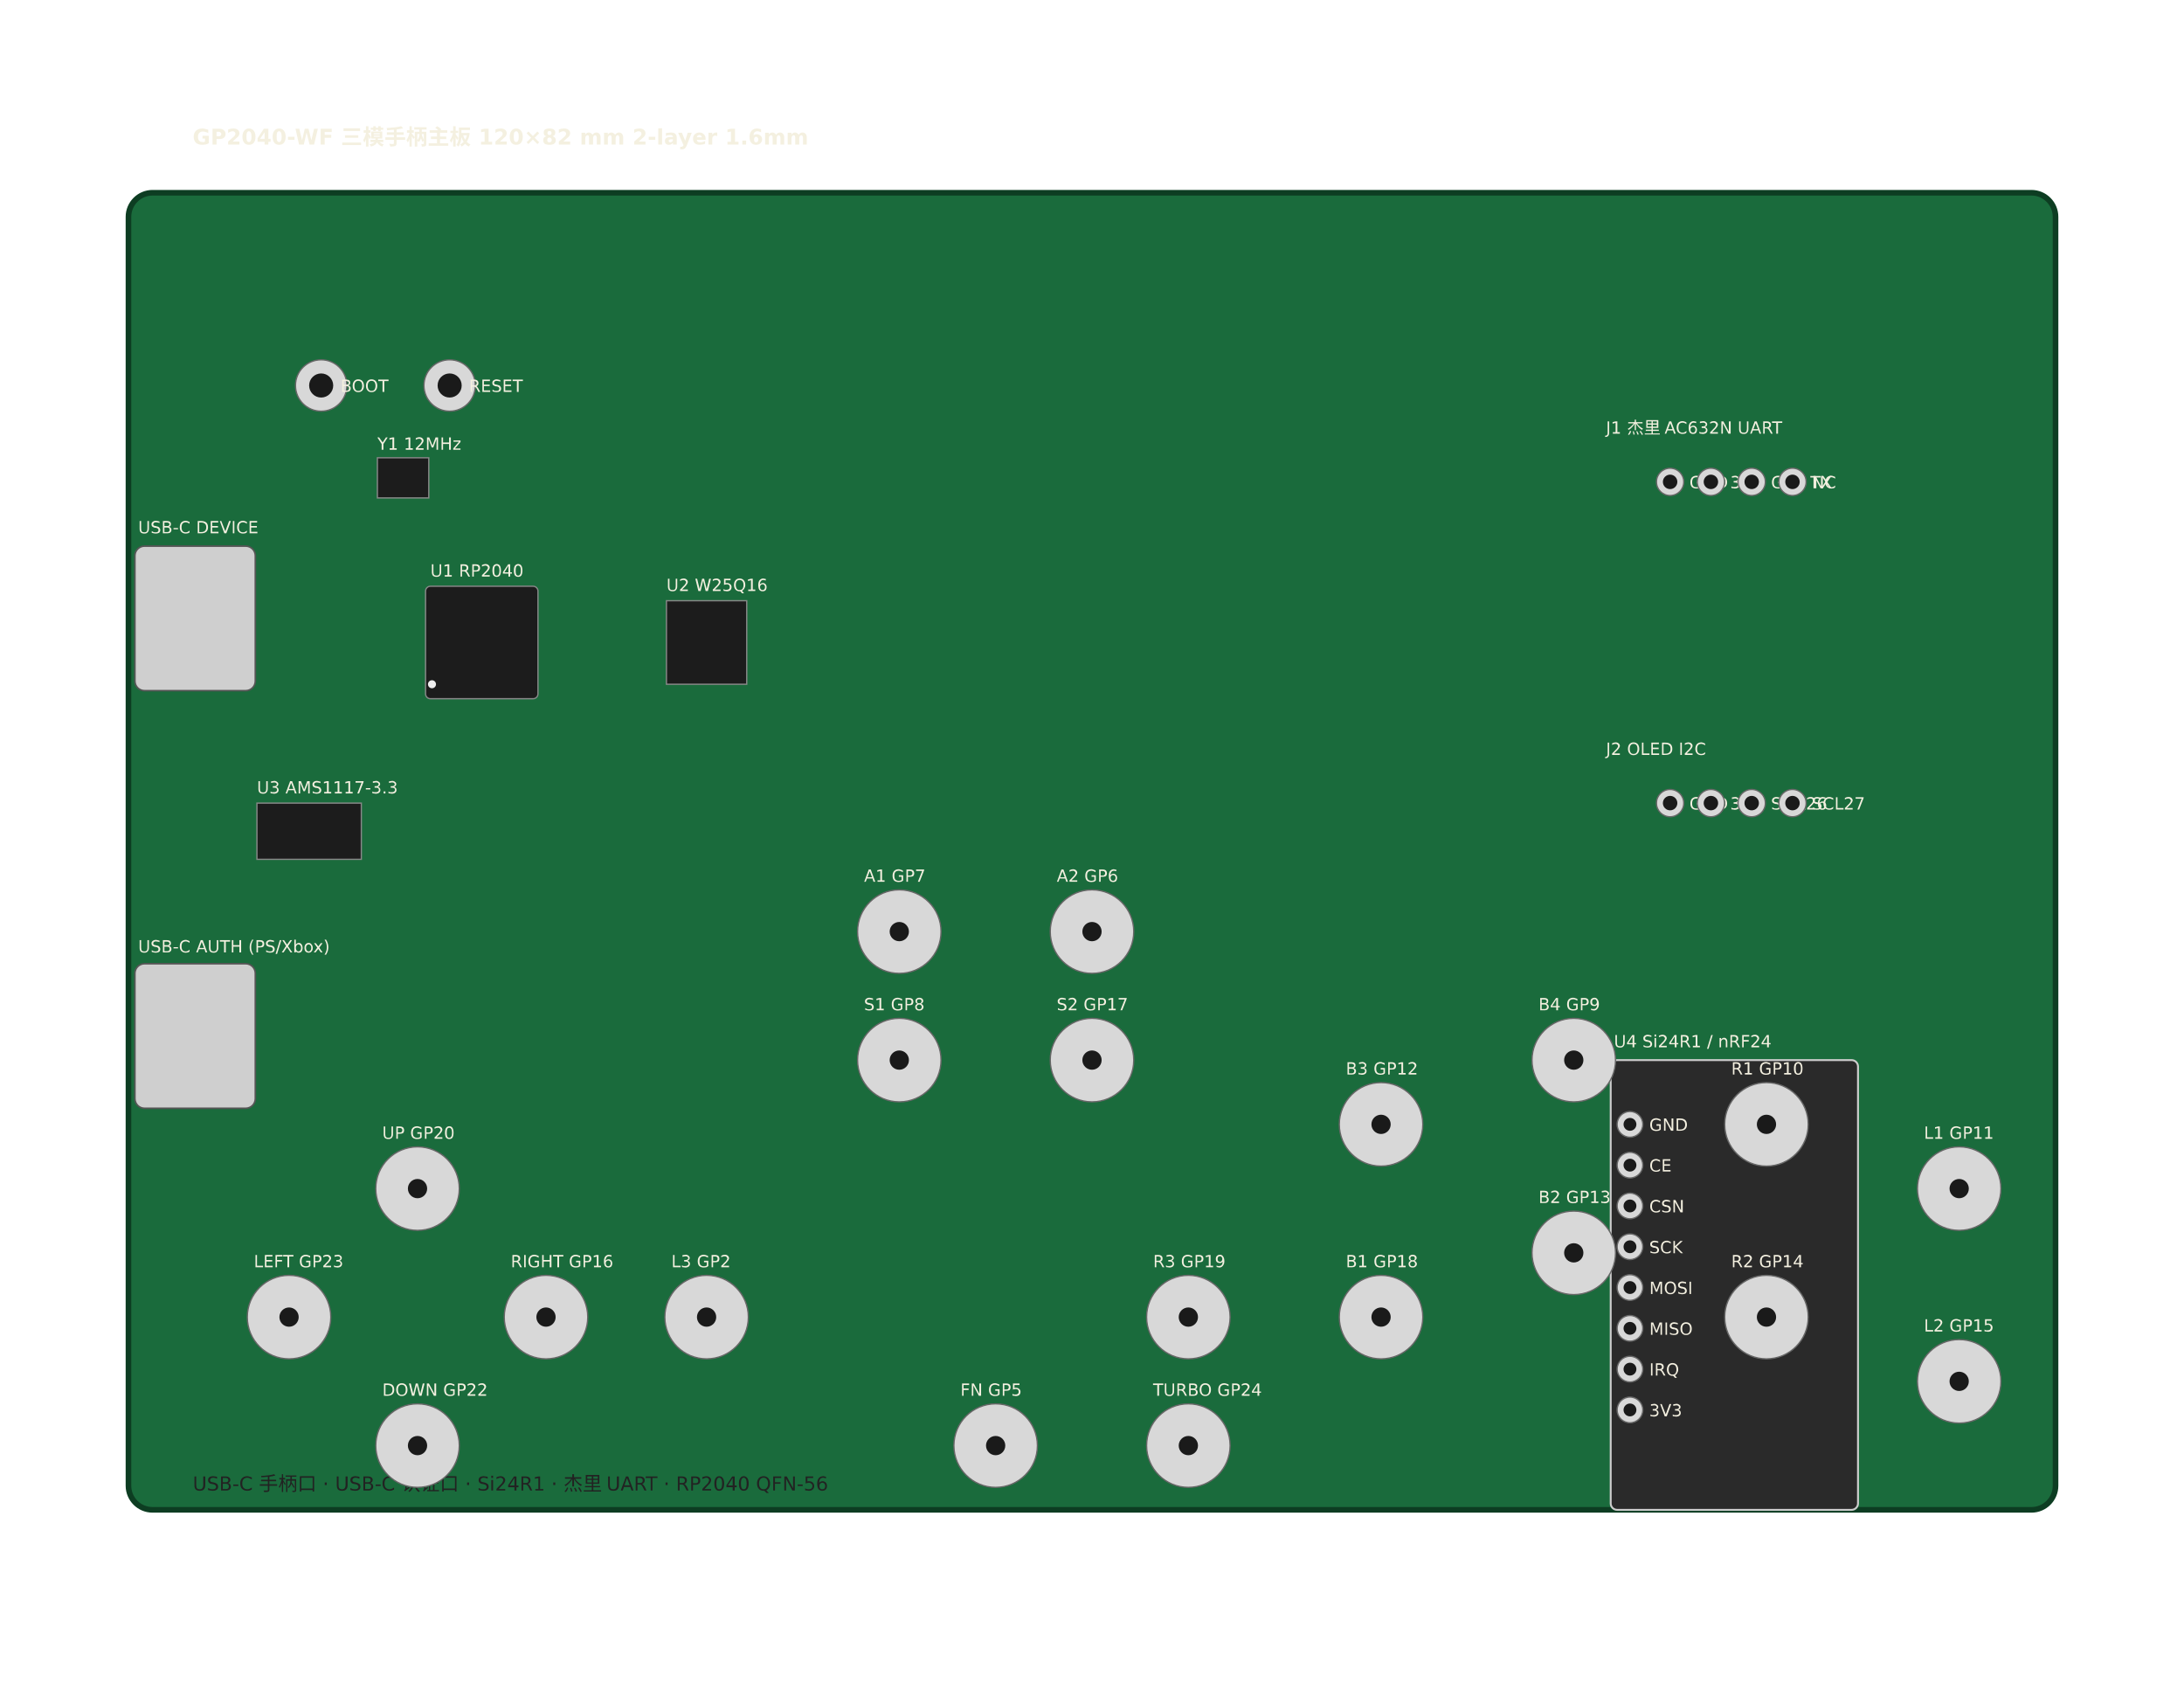
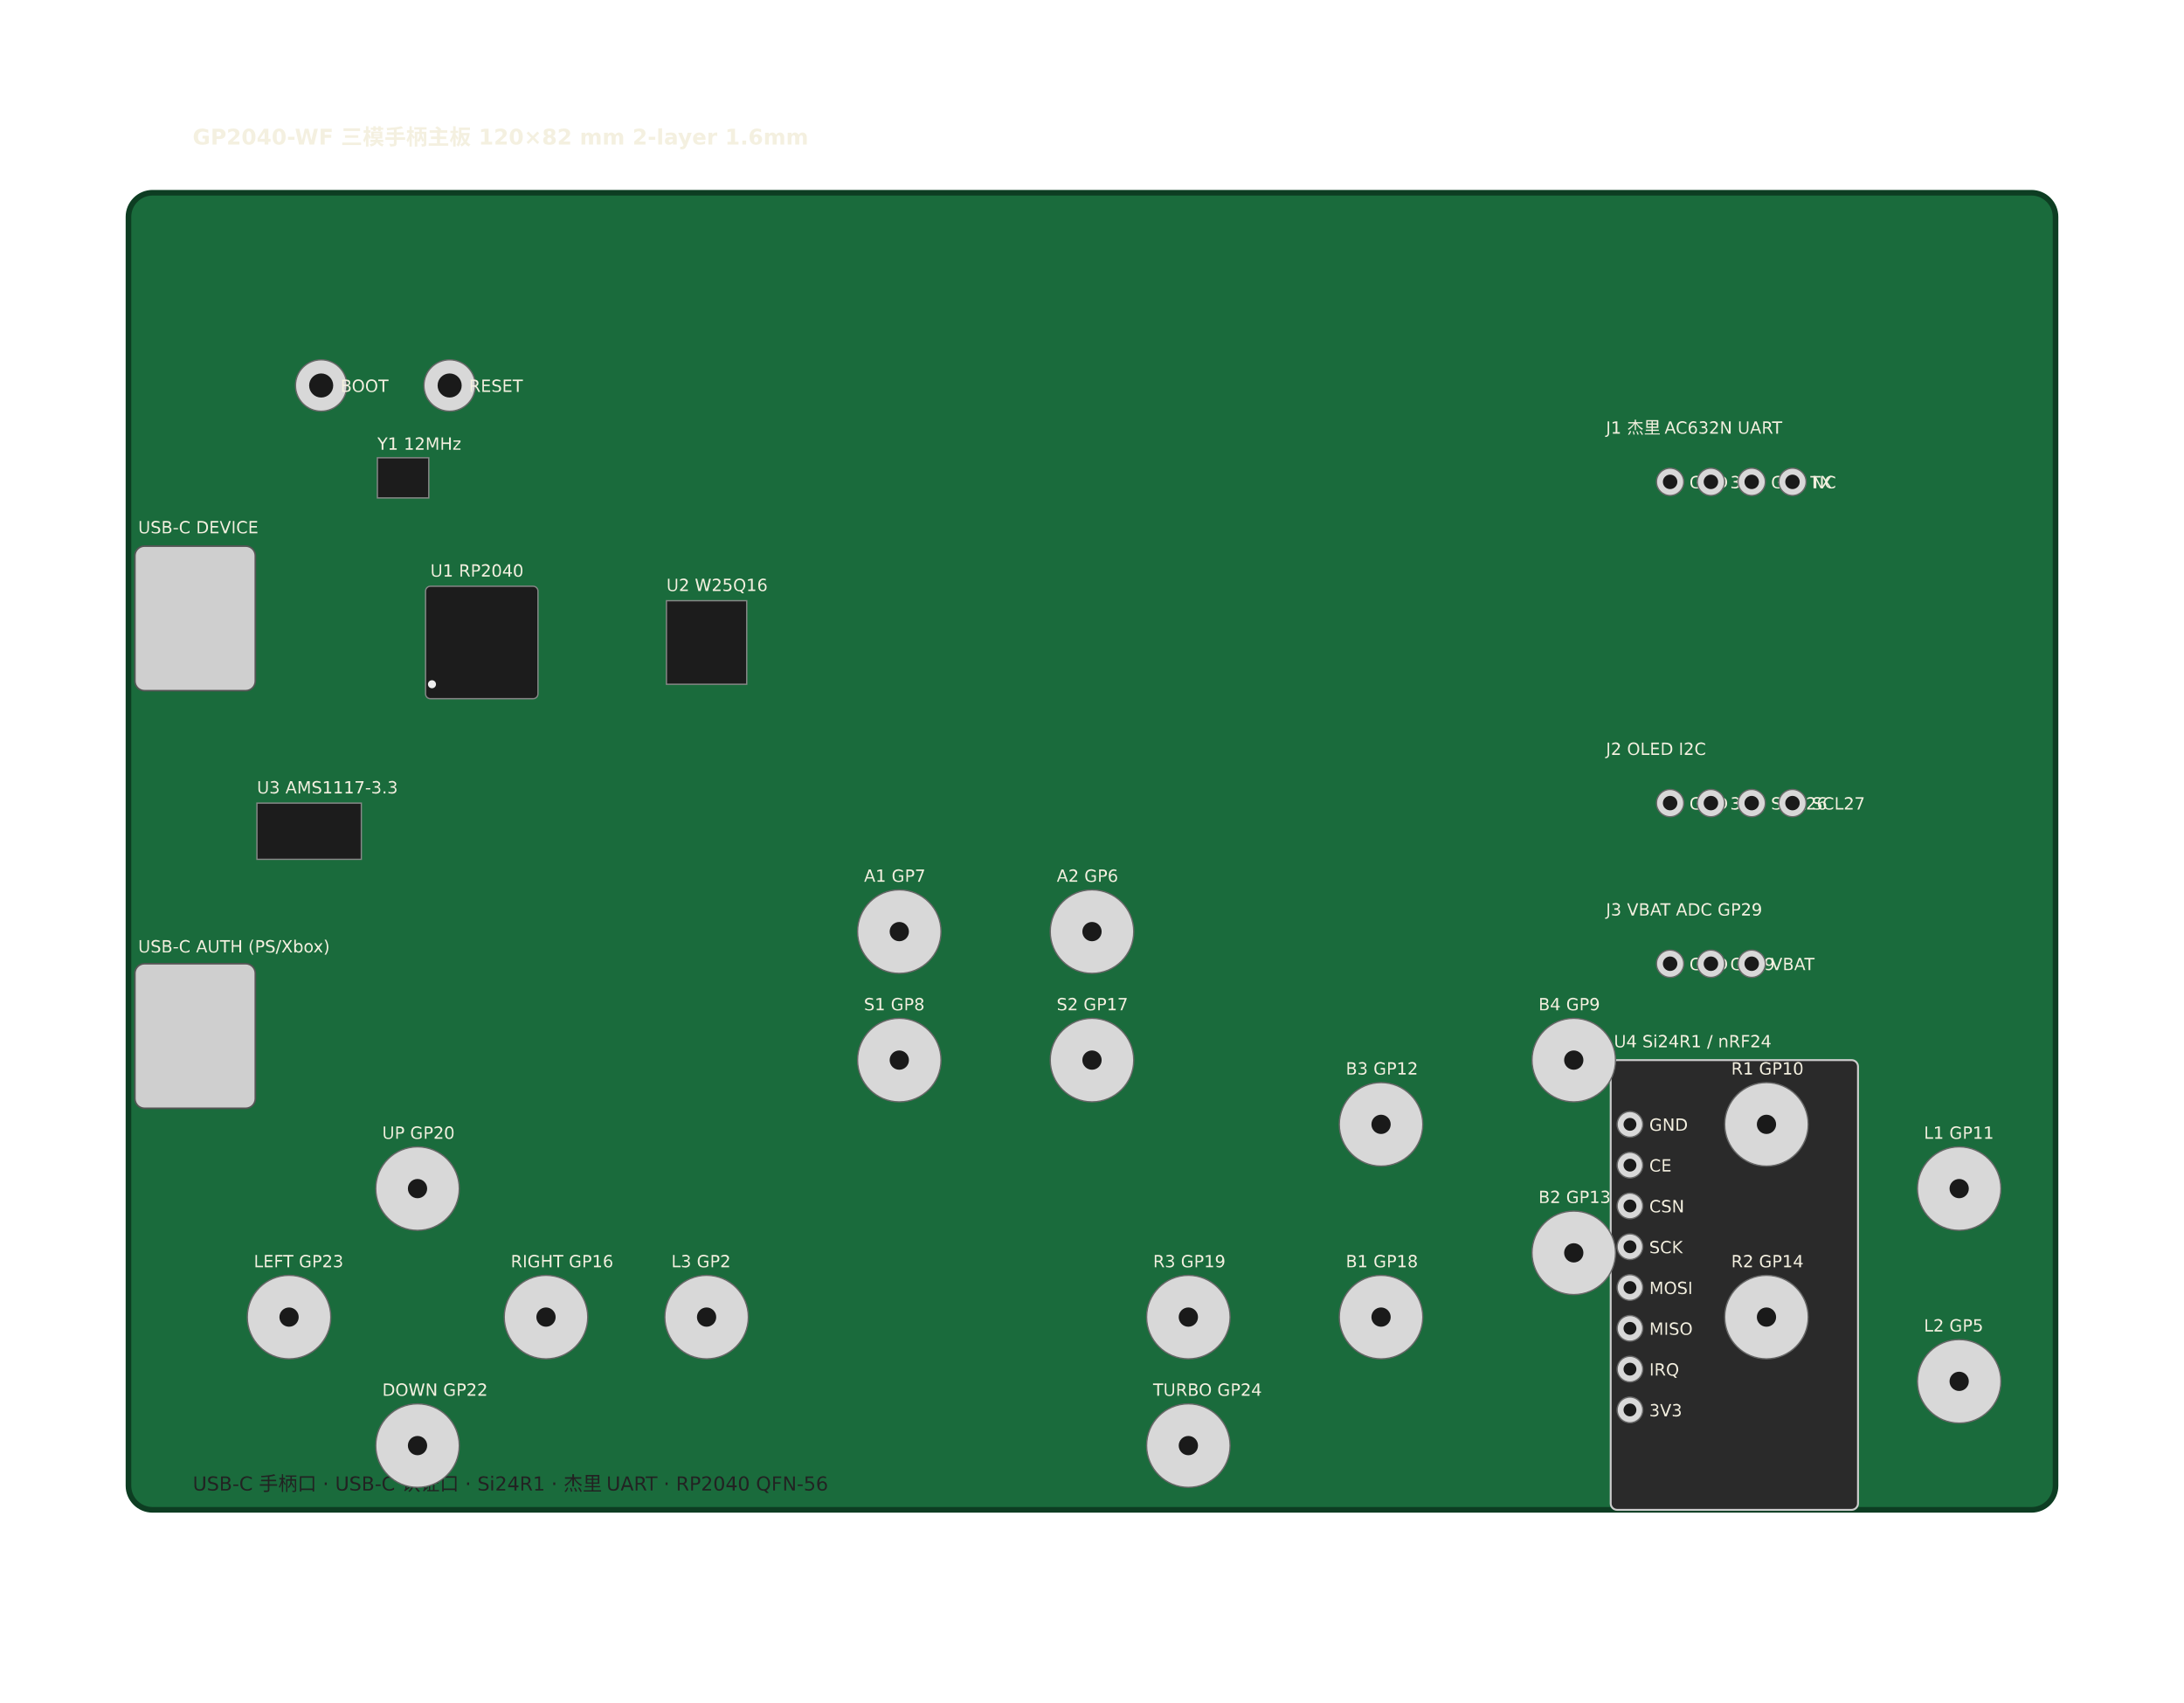
<svg xmlns="http://www.w3.org/2000/svg" viewBox="-8 -12 136.0 106.0" width="408.0" height="318.0">
  <style>
  .brd { fill:#1a6b3c; stroke:#0d3d22; stroke-width:0.35; }
  .cu { fill:#c9a227; stroke:#8a7018; stroke-width:0.05; }
  .mask { fill:#1f7a44; }
  .silk { fill:none; stroke:#f4f0e0; stroke-width:0.18; }
  .slkt { fill:#f4f0e0; font: 600 1.35px "DejaVu Sans", sans-serif; }
  .slks { fill:#f4f0e0; font: 500 1.05px "DejaVu Sans", sans-serif; }
  .th { fill:#d8d8d8; stroke:#666; stroke-width:0.08; }
  .hole { fill:#1a1a1a; }
  .ic { fill:#1c1c1c; stroke:#888; stroke-width:0.08; }
  .mod { fill:#2a2a2a; stroke:#ccc; stroke-width:0.12; }
  .usb { fill:#cfcfcf; stroke:#555; stroke-width:0.1; }
  .dim { fill:#222; font: 500 1.2px "DejaVu Sans", sans-serif; }
</style>
  <rect class="brd" x="0" y="0" width="120.0" height="82.0" rx="1.5" />
  <text class="slkt" x="4" y="-3">GP2040-WF 三模手柄主板  120×82 mm  2-layer 1.6mm</text>
  <text class="dim" x="4" y="80.8">USB-C 手柄口 · USB-C 认证口 · Si24R1 · 杰里 UART · RP2040 QFN-56</text>
  <rect class="usb" x="0.4" y="22" width="7.5" height="9" rx="0.6" />
  <text class="slks" x="0.6" y="21.2">USB-C DEVICE</text>
  <rect class="ic" x="18.50" y="24.50" width="7" height="7" rx="0.3" />
  <text class="slks" x="18.80" y="23.90">U1 RP2040</text>
  <circle fill="#eee" cx="18.90" cy="30.60" r="0.25" />
  <rect class="ic" x="33.50" y="25.40" width="5" height="5.2" />
  <text class="slks" x="33.50" y="24.80">U2 W25Q16</text>
  <rect class="ic" x="15.5" y="16.5" width="3.2" height="2.5" />
  <text class="slks" x="15.5" y="16">Y1 12MHz</text>
  <rect class="ic" x="8" y="38" width="6.5" height="3.5" />
  <text class="slks" x="8" y="37.4">U3 AMS1117-3.3</text>
  <rect class="mod" x="92.3" y="54.0" width="15.4" height="28" rx="0.4" />
  <text class="slks" x="92.5" y="53.2">U4 Si24R1 / nRF24</text>
  <circle class="th" cx="93.50" cy="58.00" r="0.80" />
  <circle class="hole" cx="93.50" cy="58.00" r="0.40" />
  <text class="slks" x="94.70" y="58.40">GND</text>
  <circle class="th" cx="93.50" cy="60.54" r="0.80" />
  <circle class="hole" cx="93.50" cy="60.54" r="0.40" />
  <text class="slks" x="94.70" y="60.94">CE</text>
  <circle class="th" cx="93.50" cy="63.08" r="0.80" />
  <circle class="hole" cx="93.50" cy="63.08" r="0.40" />
  <text class="slks" x="94.70" y="63.48">CSN</text>
  <circle class="th" cx="93.50" cy="65.62" r="0.80" />
  <circle class="hole" cx="93.50" cy="65.62" r="0.40" />
  <text class="slks" x="94.70" y="66.02">SCK</text>
  <circle class="th" cx="93.50" cy="68.16" r="0.80" />
  <circle class="hole" cx="93.50" cy="68.16" r="0.40" />
  <text class="slks" x="94.70" y="68.56">MOSI</text>
  <circle class="th" cx="93.50" cy="70.70" r="0.80" />
  <circle class="hole" cx="93.50" cy="70.70" r="0.40" />
  <text class="slks" x="94.70" y="71.10">MISO</text>
  <circle class="th" cx="93.50" cy="73.24" r="0.80" />
  <circle class="hole" cx="93.50" cy="73.24" r="0.40" />
  <text class="slks" x="94.70" y="73.64">IRQ</text>
  <circle class="th" cx="93.50" cy="75.78" r="0.80" />
  <circle class="hole" cx="93.50" cy="75.78" r="0.40" />
  <text class="slks" x="94.70" y="76.18">3V3</text>
  <text class="slks" x="92.0" y="15.0">J1 杰里 AC632N UART</text>
  <circle class="th" cx="96.00" cy="18.00" r="0.85" />
  <circle class="hole" cx="96.00" cy="18.00" r="0.45" />
  <text class="slks" x="97.20" y="18.40">GND</text>
  <circle class="th" cx="98.54" cy="18.00" r="0.85" />
  <circle class="hole" cx="98.54" cy="18.00" r="0.45" />
  <text class="slks" x="99.74" y="18.40">3V3</text>
  <circle class="th" cx="101.08" cy="18.00" r="0.85" />
  <circle class="hole" cx="101.08" cy="18.00" r="0.45" />
  <text class="slks" x="102.28" y="18.40">GP0 TX</text>
  <circle class="th" cx="103.62" cy="18.00" r="0.85" />
  <circle class="hole" cx="103.62" cy="18.00" r="0.45" />
  <text class="slks" x="104.82" y="18.40">NC</text>
  <text class="slks" x="92.0" y="35.0">J2 OLED I2C</text>
  <circle class="th" cx="96.00" cy="38.00" r="0.85" />
  <circle class="hole" cx="96.00" cy="38.00" r="0.45" />
  <text class="slks" x="97.20" y="38.40">GND</text>
  <circle class="th" cx="98.54" cy="38.00" r="0.85" />
  <circle class="hole" cx="98.54" cy="38.00" r="0.45" />
  <text class="slks" x="99.74" y="38.40">3V3</text>
  <circle class="th" cx="101.08" cy="38.00" r="0.85" />
  <circle class="hole" cx="101.08" cy="38.00" r="0.45" />
  <text class="slks" x="102.28" y="38.40">SDA26</text>
  <circle class="th" cx="103.62" cy="38.00" r="0.85" />
  <circle class="hole" cx="103.62" cy="38.00" r="0.45" />
  <text class="slks" x="104.82" y="38.40">SCL27</text>
+   <text class="slks" x="92.0" y="45.0">J3 VBAT ADC GP29</text>
+   <circle class="th" cx="96.00" cy="48.00" r="0.85" />
+   <circle class="hole" cx="96.00" cy="48.00" r="0.45" />
+   <text class="slks" x="97.20" y="48.40">GND</text>
+   <circle class="th" cx="98.54" cy="48.00" r="0.85" />
+   <circle class="hole" cx="98.54" cy="48.00" r="0.45" />
+   <text class="slks" x="99.74" y="48.40">GP29</text>
+   <circle class="th" cx="101.08" cy="48.00" r="0.85" />
+   <circle class="hole" cx="101.08" cy="48.00" r="0.45" />
+   <text class="slks" x="102.28" y="48.40">VBAT</text>
  <rect class="usb" x="0.4" y="48" width="7.5" height="9" rx="0.6" />
  <text class="slks" x="0.6" y="47.3">USB-C AUTH (PS/Xbox)</text>
  <circle class="th" cx="18" cy="62" r="2.6" />
  <circle class="hole" cx="18" cy="62" r="0.6" />
  <text class="slks" x="15.8" y="58.9">UP GP20</text>
  <circle class="th" cx="10" cy="70" r="2.6" />
  <circle class="hole" cx="10" cy="70" r="0.6" />
  <text class="slks" x="7.8" y="66.9">LEFT GP23</text>
  <circle class="th" cx="18" cy="78" r="2.6" />
  <circle class="hole" cx="18" cy="78" r="0.6" />
  <text class="slks" x="15.8" y="74.9">DOWN GP22</text>
  <circle class="th" cx="26" cy="70" r="2.6" />
  <circle class="hole" cx="26" cy="70" r="0.6" />
  <text class="slks" x="23.8" y="66.9">RIGHT GP16</text>
  <circle class="th" cx="78" cy="58" r="2.6" />
  <circle class="hole" cx="78" cy="58" r="0.6" />
  <text class="slks" x="75.8" y="54.9">B3 GP12</text>
  <circle class="th" cx="90" cy="54" r="2.6" />
  <circle class="hole" cx="90" cy="54" r="0.6" />
  <text class="slks" x="87.8" y="50.9">B4 GP9</text>
  <circle class="th" cx="102" cy="58" r="2.6" />
  <circle class="hole" cx="102" cy="58" r="0.6" />
  <text class="slks" x="99.8" y="54.9">R1 GP10</text>
  <circle class="th" cx="114" cy="62" r="2.6" />
  <circle class="hole" cx="114" cy="62" r="0.6" />
  <text class="slks" x="111.8" y="58.9">L1 GP11</text>
  <circle class="th" cx="78" cy="70" r="2.6" />
  <circle class="hole" cx="78" cy="70" r="0.6" />
  <text class="slks" x="75.8" y="66.9">B1 GP18</text>
  <circle class="th" cx="90" cy="66" r="2.6" />
  <circle class="hole" cx="90" cy="66" r="0.6" />
  <text class="slks" x="87.8" y="62.9">B2 GP13</text>
  <circle class="th" cx="102" cy="70" r="2.6" />
  <circle class="hole" cx="102" cy="70" r="0.6" />
  <text class="slks" x="99.8" y="66.9">R2 GP14</text>
  <circle class="th" cx="114" cy="74" r="2.6" />
  <circle class="hole" cx="114" cy="74" r="0.6" />
-   <text class="slks" x="111.8" y="70.9">L2 GP15</text>
+   <text class="slks" x="111.8" y="70.9">L2 GP5</text>
  <circle class="th" cx="48" cy="54" r="2.6" />
  <circle class="hole" cx="48" cy="54" r="0.6" />
  <text class="slks" x="45.8" y="50.9">S1 GP8</text>
  <circle class="th" cx="60" cy="54" r="2.6" />
  <circle class="hole" cx="60" cy="54" r="0.6" />
  <text class="slks" x="57.8" y="50.9">S2 GP17</text>
  <circle class="th" cx="48" cy="46" r="2.6" />
  <circle class="hole" cx="48" cy="46" r="0.6" />
  <text class="slks" x="45.8" y="42.9">A1 GP7</text>
  <circle class="th" cx="60" cy="46" r="2.6" />
  <circle class="hole" cx="60" cy="46" r="0.6" />
  <text class="slks" x="57.8" y="42.9">A2 GP6</text>
  <circle class="th" cx="36" cy="70" r="2.6" />
  <circle class="hole" cx="36" cy="70" r="0.6" />
  <text class="slks" x="33.8" y="66.9">L3 GP2</text>
  <circle class="th" cx="66" cy="70" r="2.6" />
  <circle class="hole" cx="66" cy="70" r="0.6" />
  <text class="slks" x="63.8" y="66.9">R3 GP19</text>
-   <circle class="th" cx="54" cy="78" r="2.6" />
-   <circle class="hole" cx="54" cy="78" r="0.6" />
-   <text class="slks" x="51.8" y="74.9">FN GP5</text>
  <circle class="th" cx="66" cy="78" r="2.6" />
  <circle class="hole" cx="66" cy="78" r="0.6" />
  <text class="slks" x="63.8" y="74.9">TURBO GP24</text>
  <circle class="th" cx="12.00" cy="12.00" r="1.60" />
  <circle class="hole" cx="12.00" cy="12.00" r="0.75" />
  <text class="slks" x="13.20" y="12.40">BOOT</text>
  <circle class="th" cx="20.00" cy="12.00" r="1.60" />
  <circle class="hole" cx="20.00" cy="12.00" r="0.75" />
  <text class="slks" x="21.20" y="12.40">RESET</text>
</svg>
